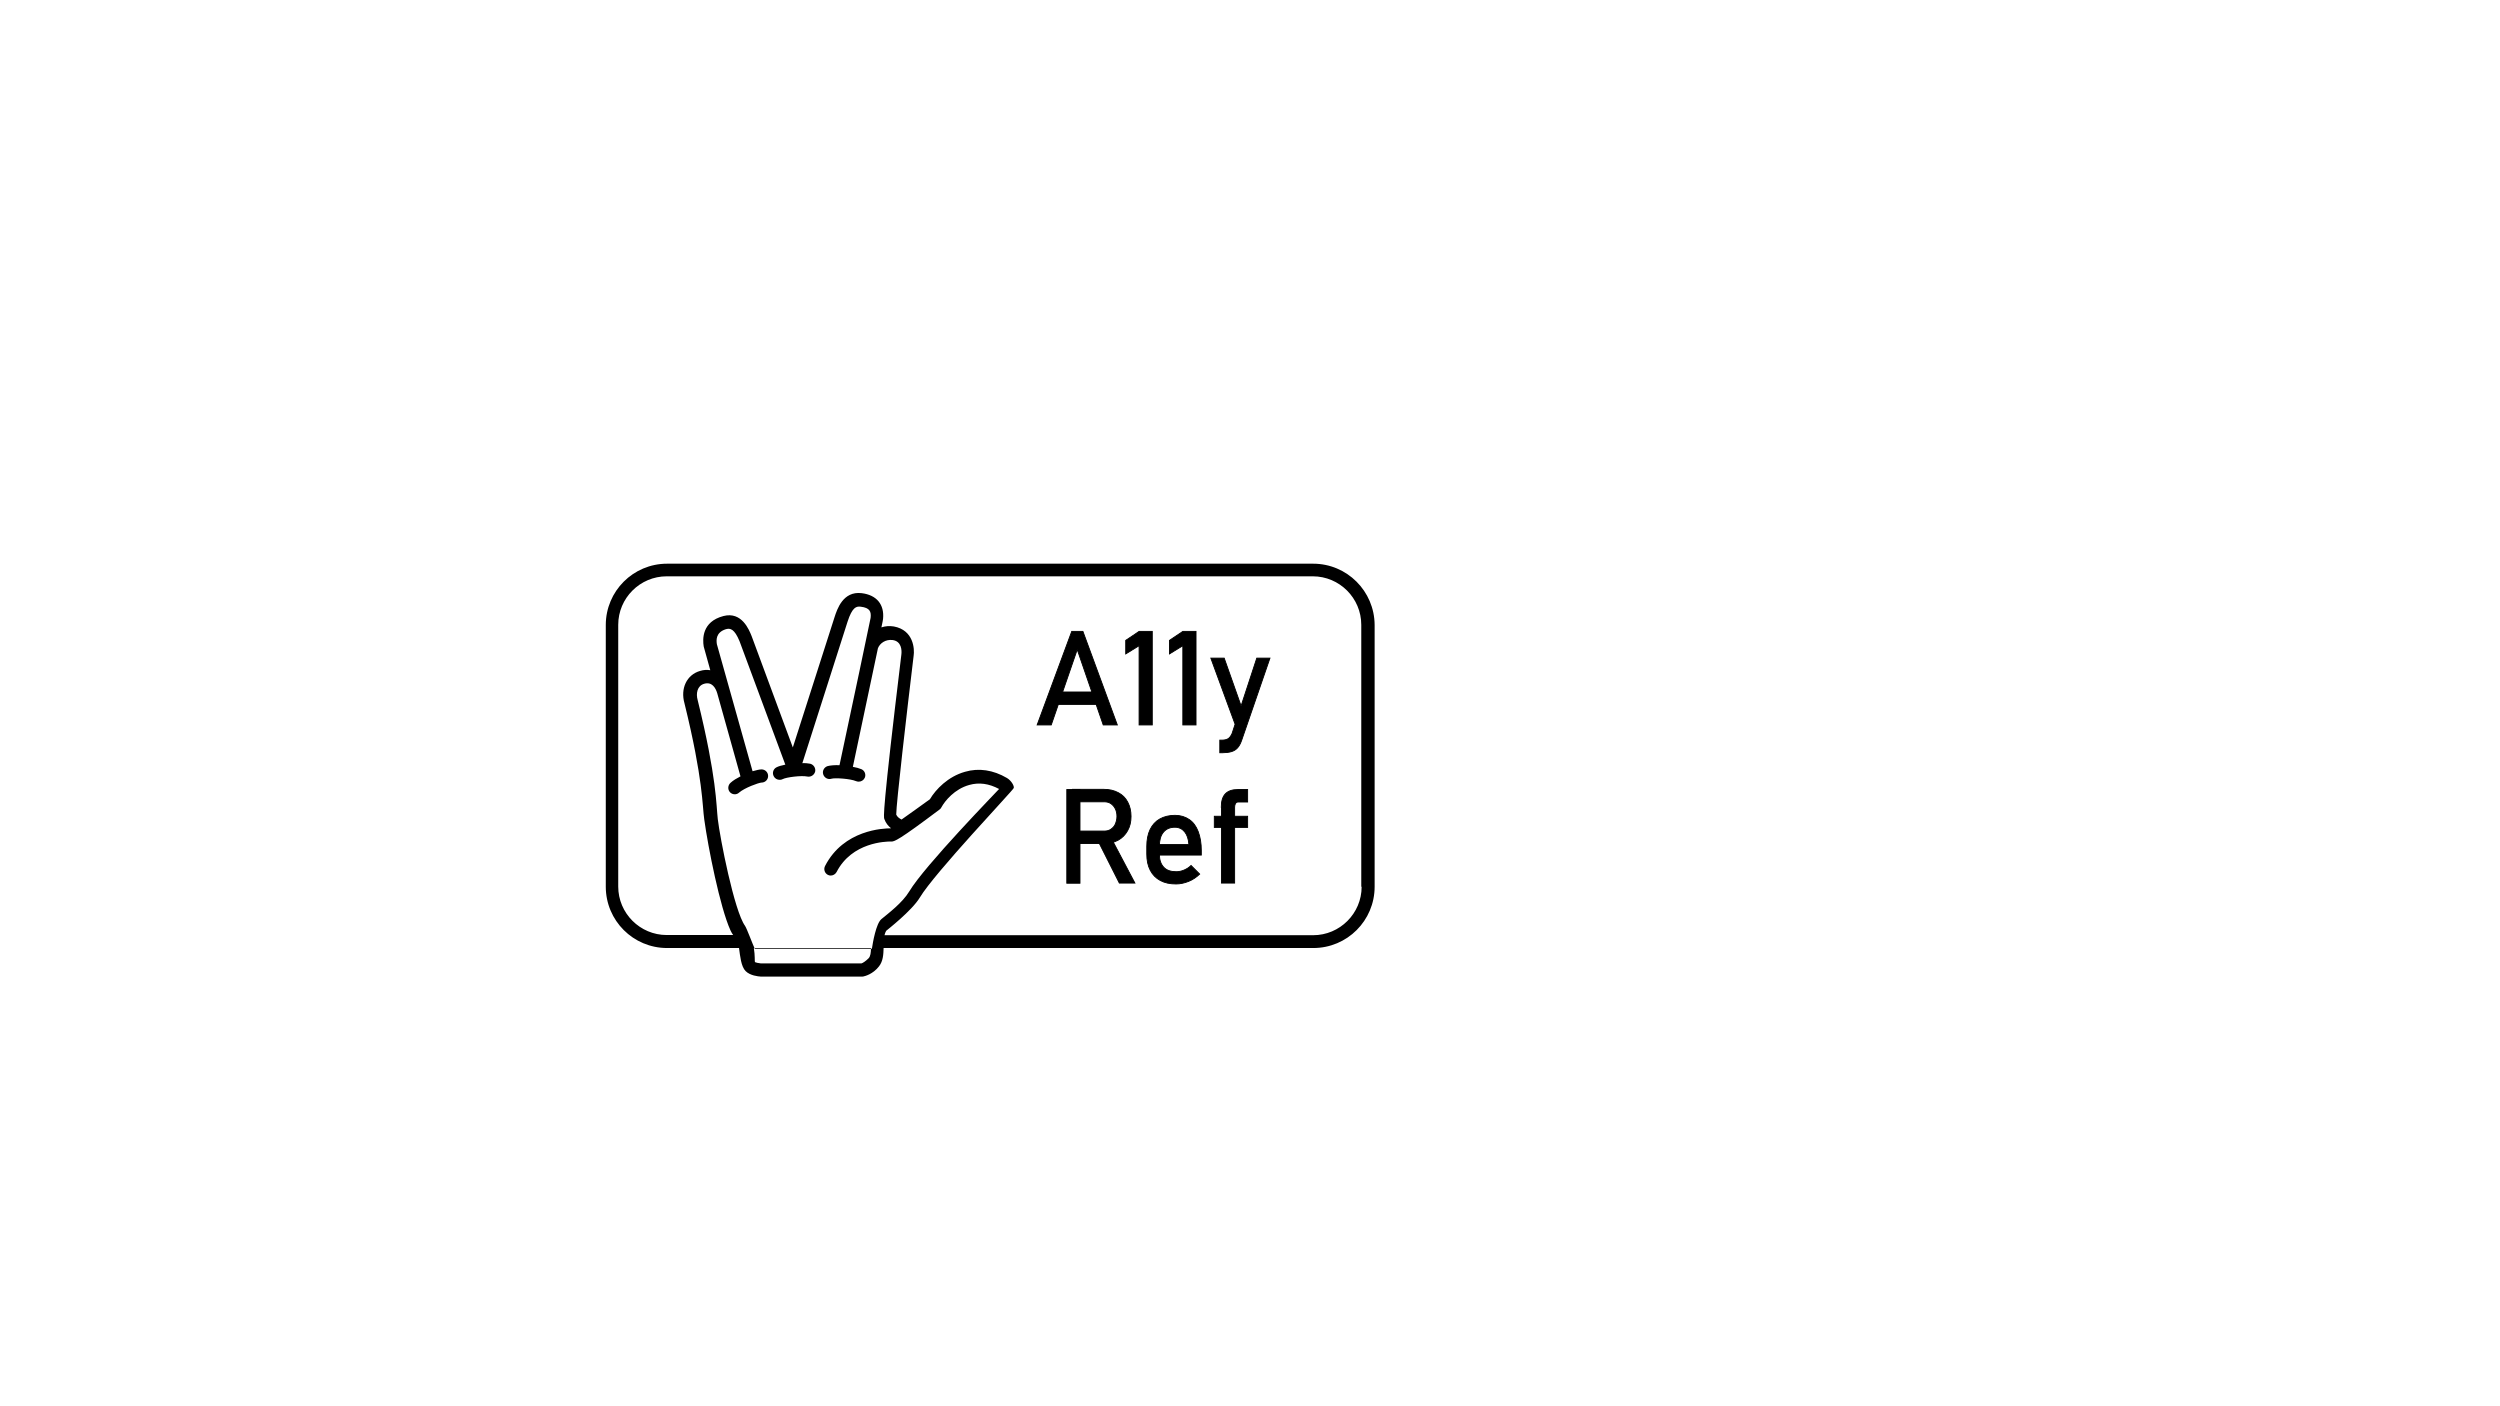
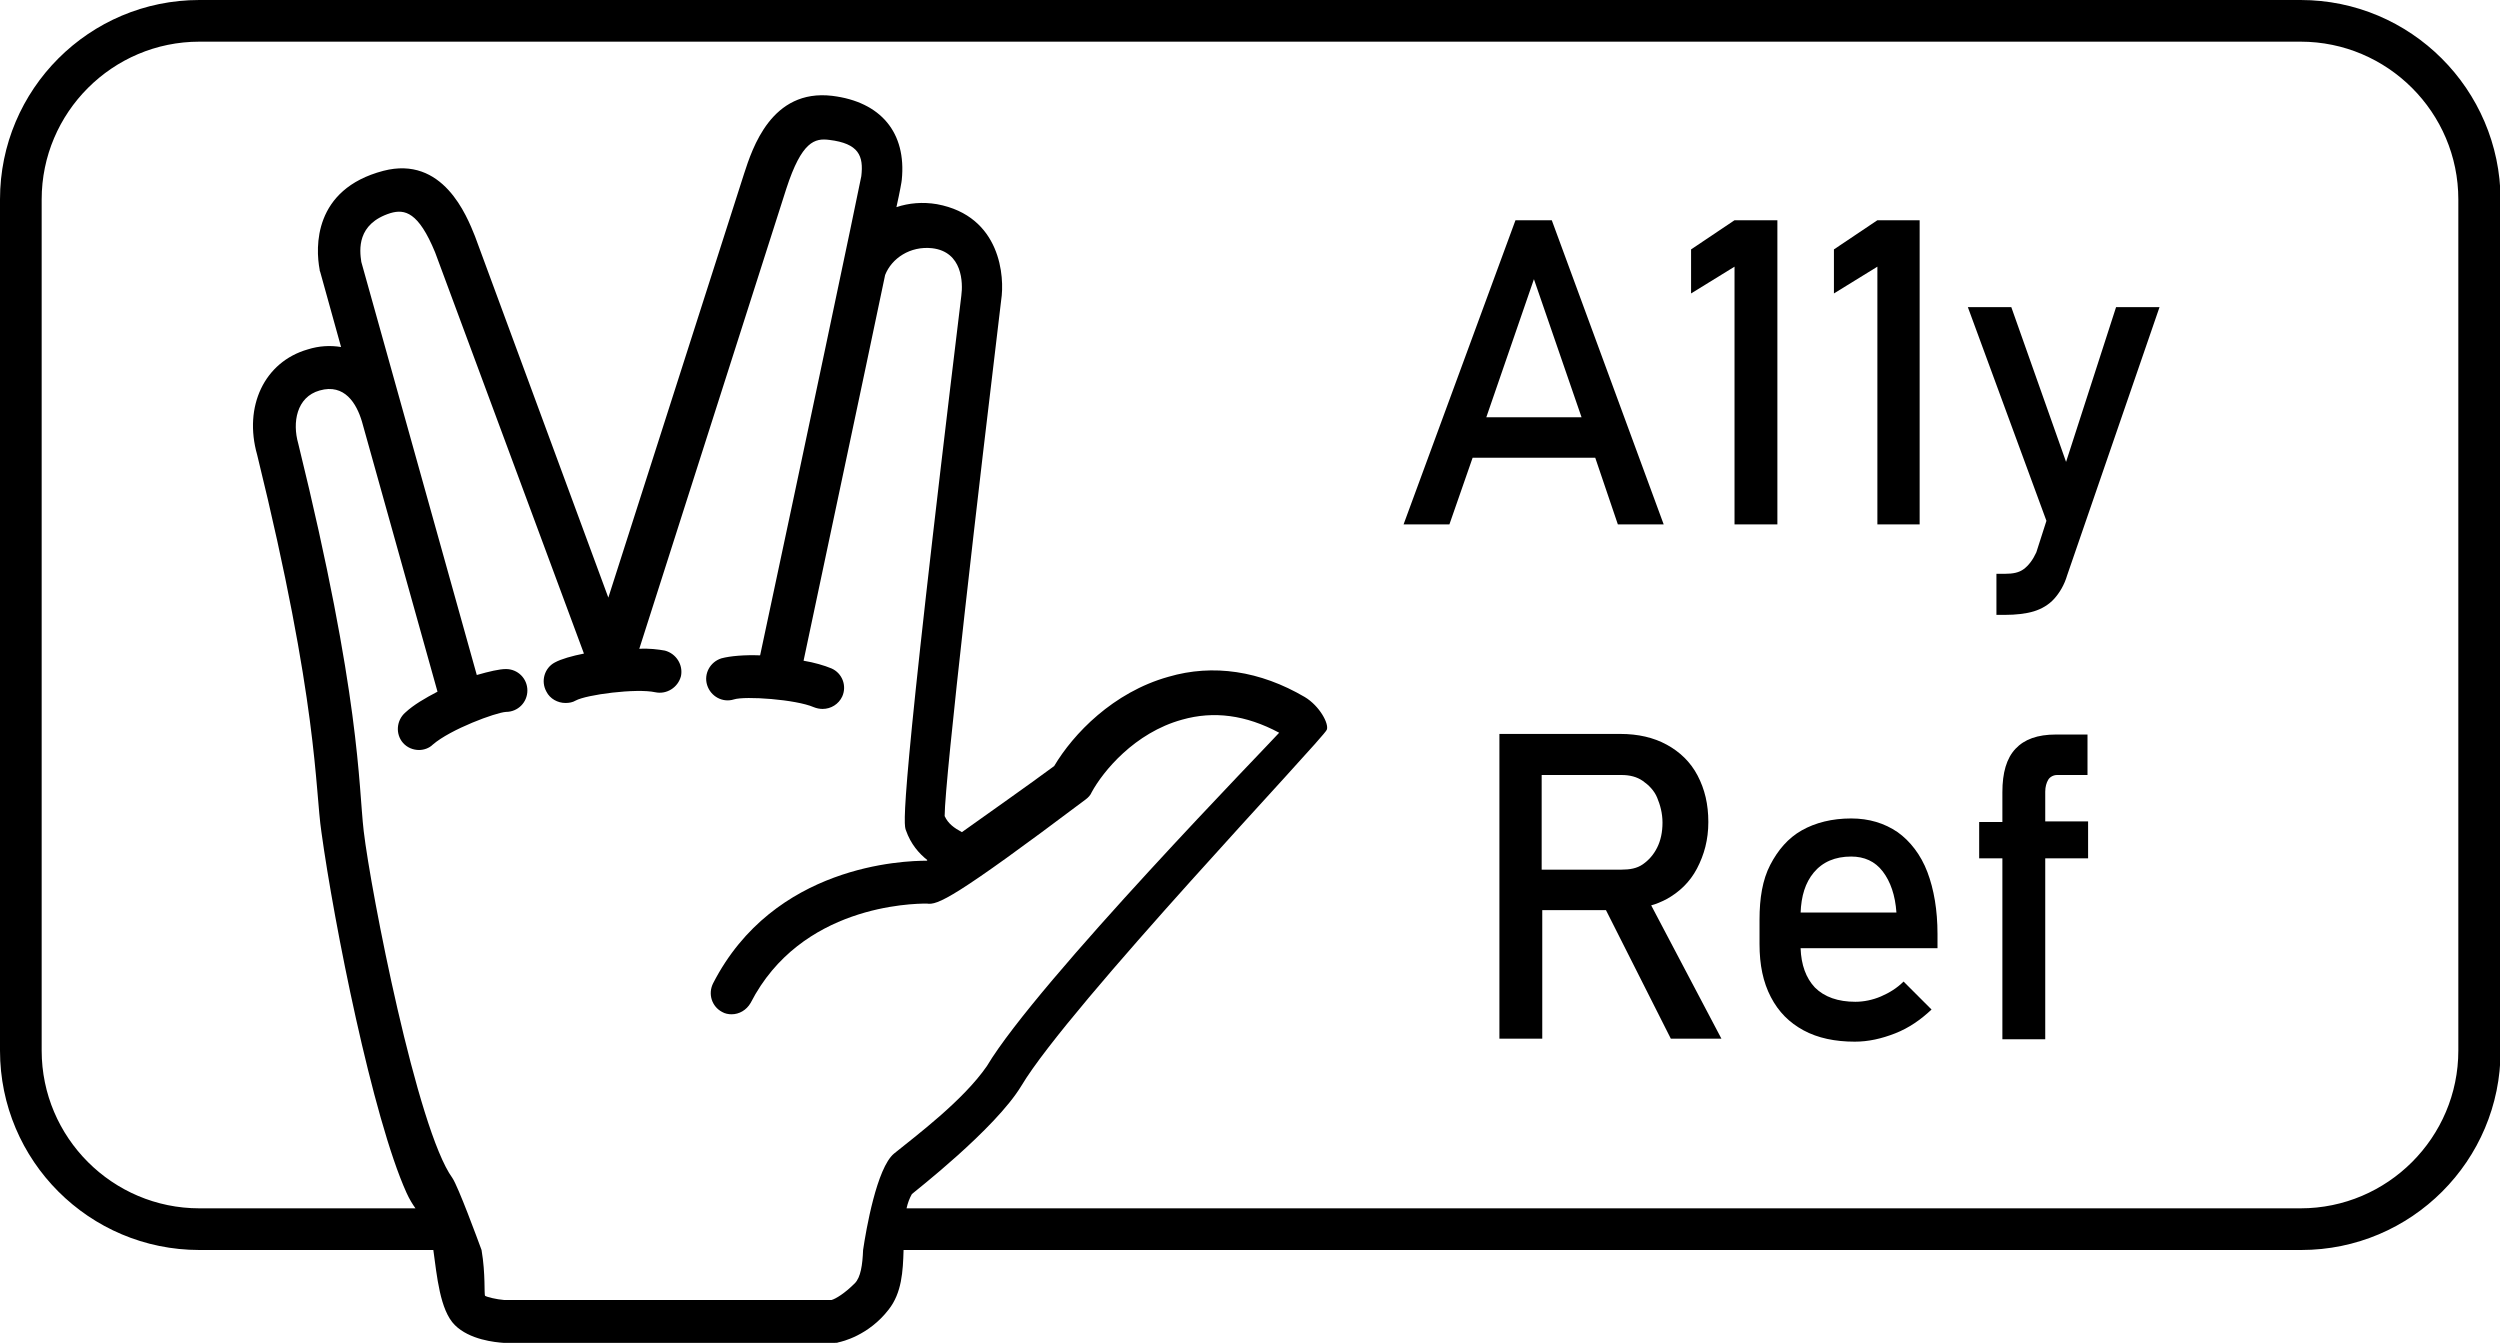
- <svg xmlns="http://www.w3.org/2000/svg" version="1.1" id="Layer_1" x="0px" y="0px" viewBox="0 0 1366 768" style="enable-background:new 0 0 1366 768;" xml:space="preserve">
-   <style type="text/css">
- 	.st0{stroke:#000000;stroke-width:0.5;stroke-miterlimit:10;}
- </style>
+ <svg xmlns="http://www.w3.org/2000/svg" version="1.1" id="Layer_1" x="0px" y="0px" viewBox="0 0 420 225.6" style="enable-background:new 0 0 420 225.6;" xml:space="preserve">
  <g>
-     <g>
-       <path class="st0" d="M585.6,345h6.1l18.8,51.1h-7.7l-14.2-41.2l-14.2,41.2h-7.7L585.6,345z M575.5,378.1h26.9v6.8h-26.9V378.1z" />
-       <path class="st0" d="M629.6,396.1h-7.2v-43.3l-7.3,4.5v-7.4l7.3-4.9h7.2V396.1z" />
-       <path class="st0" d="M653.5,396.1h-7.2v-43.3l-7.3,4.5v-7.4l7.3-4.9h7.2V396.1z" />
-       <path class="st0" d="M661.6,359.6h7.3l11.2,31.7l-4,7.8L661.6,359.6z M693.9,359.6l-15.5,45c-0.6,1.7-1.3,3-2.2,4s-2,1.7-3.4,2.1    s-3,0.6-4.9,0.6h-1.4v-6.9h1.4c1.3,0,2.4-0.3,3.2-0.8s1.5-1.5,2.1-2.8l13.5-41.2H693.9z" />
-       <path class="st0" d="M582.9,431.4h7.2v51.2h-7.2V431.4z M586,454.1h17.4c1.4,0,2.6-0.3,3.6-1s1.9-1.6,2.4-2.8s0.9-2.6,0.9-4.2    s-0.3-3-0.9-4.2s-1.4-2.1-2.4-2.8s-2.3-1-3.6-1H586v-6.8h17.2c3,0,5.5,0.6,7.8,1.8s4,2.9,5.2,5.2s1.8,4.8,1.8,7.8    s-0.6,5.5-1.9,7.8s-3,4-5.2,5.2s-4.8,1.8-7.8,1.8H586V454.1z M599.9,459.3l7.1-1.6l13.1,24.8h-8.5L599.9,459.3z" />
-       <path class="st0" d="M634,481.1c-2.4-1.3-4.2-3.1-5.5-5.6s-1.9-5.4-1.9-8.9v-4.1c0-3.6,0.6-6.7,1.8-9.2s3-4.5,5.3-5.8s5.1-2,8.3-2    c3,0,5.6,0.8,7.8,2.3s3.8,3.7,4.9,6.6s1.7,6.3,1.7,10.4v2.4h-24.6v-5.8h17.8c-0.2-3-1-5.3-2.3-6.9s-3.1-2.5-5.3-2.5    c-2.7,0-4.8,0.9-6.3,2.7s-2.2,4.3-2.2,7.6v4.6c0,3,0.8,5.3,2.4,7s3.9,2.4,6.8,2.4c1.5,0,2.9-0.3,4.3-0.9s2.7-1.4,3.8-2.5l4.7,4.7    c-1.8,1.7-3.8,3.1-6.1,4s-4.5,1.4-6.8,1.4C639.2,483,636.4,482.4,634,481.1z" />
-       <path class="st0" d="M663.5,446h18.2v6.1h-18.2V446z M667.3,441.1c0-3.2,0.7-5.7,2.2-7.3s3.8-2.4,6.9-2.4h5.3v6.8h-5.1    c-0.7,0-1.2,0.3-1.5,0.8s-0.5,1.2-0.5,2v41.5h-7.2V441.1z" />
-     </g>
-     <g>
-       <path d="M717.5,308h-353c-18.5,0-33.5,15-33.5,33.5v143c0,18.5,15,33.5,33.5,33.5h39.3c0.6,4.3,1.1,10.1,3.6,12.6    c2.5,2.5,6.8,2.9,8.2,3h55.6c0.2,0,0.5,0,0.7-0.1c0.5-0.1,5-1.1,8.4-5.5c2.2-2.8,2.4-6.4,2.5-10h234.8c18.5,0,33.5-15,33.5-33.5    v-143C751,323,736,308,717.5,308z M407.1,505.9c-5.9-8.1-13.7-48.1-14.9-58.3c-0.9-7.8-0.5-22.4-11-65.1c-1-3.5-0.3-7.8,3.6-8.9    c4.2-1.2,6.2,2.2,7.1,5.2l12.7,45.4c-2.1,1.1-4,2.2-5.4,3.5c-1.5,1.3-1.7,3.6-0.4,5.1c0.7,0.8,1.7,1.2,2.7,1.2    c0.8,0,1.7-0.3,2.3-0.9c3-2.6,10.6-5.4,12.3-5.5c2,0,3.6-1.6,3.6-3.6c0-2-1.6-3.6-3.6-3.6c0,0,0,0,0,0c-1.1,0-2.8,0.4-4.9,1    L391.7,352c-0.3-2-0.8-6.4,4.9-8.2c2.4-0.7,4.7-0.2,7.5,6.6l25,67.4c-2,0.4-3.8,0.9-4.9,1.5c-1.7,0.9-2.4,3.1-1.4,4.9    c0.6,1.2,1.9,1.9,3.2,1.9c0.6,0,1.2-0.1,1.7-0.4c1.8-1,10.2-2.1,13.4-1.4c1.9,0.4,3.8-0.8,4.3-2.7c0.4-1.9-0.8-3.8-2.7-4.3    c-1.1-0.2-2.7-0.4-4.3-0.3l24.7-77.3c2.6-8,4.8-8.5,7.2-8.2c5,0.6,5.8,2.7,5.4,6.1c-0.4,2.2-10.2,48.7-17,80.5    c-2.6-0.1-5,0.1-6.5,0.5c-1.9,0.6-3,2.6-2.4,4.5s2.6,3,4.5,2.4c1.9-0.6,10.4,0,13.4,1.3c0.5,0.2,1,0.3,1.5,0.3    c1.4,0,2.7-0.8,3.3-2.1c0.8-1.8,0-3.9-1.8-4.7c-1.2-0.5-2.9-1-4.7-1.3c3.6-17.1,9.9-46.6,13.7-64.8c1.1-2.8,4.2-4.9,7.9-4.5    c5.1,0.6,5.2,5.8,4.9,8c-10.5,86.6-9.7,88.8-9.3,89.8c0.8,2.3,2.2,3.9,3.6,5c0,0,0,0-0.1,0.1c-3.9,0-25.7,0.7-35.9,20.6    c-0.9,1.8-0.2,3.9,1.5,4.8c0.5,0.3,1.1,0.4,1.6,0.4c1.3,0,2.5-0.7,3.2-1.9c8.4-16.4,27.1-16.7,29.6-16.7    c1.8,0.3,4.5-0.8,26.7-17.5c0.4-0.3,0.8-0.7,1-1.2c1.9-3.5,7.2-10,15.2-12.2c5.3-1.5,10.7-0.8,16.3,2.2    c-1.1,1.3-40.7,41.9-49.1,56c-3.7,6.2-11.6,12.1-15.2,15.1c-2.9,2.4-4.7,12.8-5.2,16.2h-64C411.3,516.1,408.1,507.4,407.1,505.9z     M474.6,523.6c-1.7,1.7-3.2,2.6-3.9,2.8l-55,0c-1.3-0.1-2.9-0.5-3.2-0.7c-0.2-0.2,0.1-3.6-0.6-7.7h64    C475.9,520.5,475.6,522.6,474.6,523.6z M744,484.5c0,14.6-11.9,26.5-26.5,26.5H483.3c0.2-0.9,0.5-1.7,0.9-2.4    c0.3-0.3,14-10.9,18.4-18.2c8-13.4,50.8-58.4,51.3-59.8c0.4-1-1.2-4-3.7-5.5c-7.5-4.4-15.4-5.6-22.9-3.4c-9.3,2.6-16,9.6-19.2,15    c-4.6,3.4-10.6,7.6-15.5,11.1c-1.3-0.7-2.3-1.4-2.9-2.7c0-6,5.8-56,9.5-86.7c0.6-3.8,0-14.1-10.8-16.1c-2.4-0.4-4.7-0.2-6.8,0.5    c0.6-2.7,0.9-4.4,0.9-4.6c0.8-7.9-3.5-13.1-11.7-14.1c-10.2-1.2-13.4,8.8-14.8,13.1l-22.8,71.2l-22.5-60.8    c-1.4-3.5-5.4-13.6-15.4-11c-11.9,3.1-11.4,12.8-10.8,16.6c0,0.1,0,0.2,0.1,0.4l3.5,12.6c-1.8-0.3-3.7-0.2-5.6,0.4    c-7.3,2.1-10.8,9.6-8.5,17.7c10.3,41.9,9.7,56,10.8,63.4c2.1,15.3,8.6,48,14.3,60.6c0.5,1.1,1,1.9,1.5,2.6h-36.3    c-14.6,0-26.5-11.9-26.5-26.5v-143c0-14.6,11.9-26.5,26.5-26.5h353c14.6,0,26.5,11.9,26.5,26.5V484.5z" />
-     </g>
+     <path d="M271.8,88.1h7.7L260.7,37h-6.1l-18.8,51.1h7.7l3.9-11.2H268L271.8,88.1z M249.7,70.1l8-23.2l8,23.2H249.7z" />
+     <polygon points="298.6,88.1 298.6,37 291.4,37 284.1,41.9 284.1,49.3 291.4,44.8 291.4,88.1  " />
+     <polygon points="315.4,88.1 322.5,88.1 322.5,37 315.4,37 308.1,41.9 308.1,49.3 315.4,44.8  " />
+     <path d="M347.1,77.6l-9.2-26h-7.3l13.2,35.9l-1.7,5.3c-0.6,1.3-1.3,2.2-2.1,2.8s-1.8,0.8-3.2,0.8h-1.4v6.9h1.4   c1.9,0,3.6-0.2,4.9-0.6s2.5-1.1,3.4-2.1s1.7-2.3,2.2-4l15.5-45h-7.3L347.1,77.6z" />
+     <path d="M279.9,151.1c2.2-1.2,4-2.9,5.2-5.2s1.9-4.8,1.9-7.8s-0.6-5.5-1.8-7.8s-3-4-5.2-5.2s-4.8-1.8-7.8-1.8H259h-4h-3.1v51.2h7.2   v-21.6h10.7l10.9,21.6h8.5l-11.8-22.4C278.2,151.9,279.1,151.5,279.9,151.1z M272.4,146.1H259v-15.9h13.4c1.4,0,2.6,0.3,3.6,1   s1.9,1.6,2.4,2.8s0.9,2.6,0.9,4.2s-0.3,3-0.9,4.2s-1.4,2.1-2.4,2.8S273.8,146.1,272.4,146.1z" />
+     <path d="M318.8,139.8c-2.2-1.5-4.8-2.3-7.8-2.3c-3.2,0-6,0.7-8.3,2s-4,3.3-5.3,5.8s-1.8,5.6-1.8,9.2v4.1c0,3.5,0.6,6.4,1.9,8.9   s3.1,4.3,5.5,5.6s5.3,1.9,8.6,1.9c2.3,0,4.5-0.5,6.8-1.4s4.3-2.3,6.1-4l-4.7-4.7c-1.1,1.1-2.4,1.9-3.8,2.5s-2.9,0.9-4.3,0.9   c-2.9,0-5.2-0.8-6.8-2.4c-1.5-1.6-2.3-3.8-2.4-6.6h23v-2.4c0-4-0.6-7.5-1.7-10.4S320.9,141.3,318.8,139.8z M302.5,153.4   c0.1-2.9,0.8-5.1,2.2-6.8c1.5-1.8,3.6-2.7,6.3-2.7c2.2,0,4,0.8,5.3,2.5s2.1,4,2.3,6.9H302.5z" />
+     <path d="M338.6,125.8c-1.5,1.6-2.2,4-2.2,7.3v5h-3.9v6.1h3.9v30.4h7.2v-30.4h7.2V138h-7.2v-5c0-0.8,0.2-1.5,0.5-2s0.9-0.8,1.5-0.8   h5.1v-6.8h-5.3C342.3,123.4,340.1,124.2,338.6,125.8z" />
+     <path d="M386.5,0h-353C15,0,0,15,0,33.5v143C0,195,15,210,33.5,210h39.3c0.6,4.3,1.1,10.1,3.6,12.6c2.5,2.5,6.8,2.9,8.2,3h55.6   c0.2,0,0.5,0,0.7-0.1c0.5-0.1,5-1.1,8.4-5.5c2.2-2.8,2.4-6.4,2.5-10h234.8c18.5,0,33.5-15,33.5-33.5v-143C420,15,405,0,386.5,0z    M150.2,193.8c-2.9,2.4-4.7,12.8-5.2,16.2h0c-0.1,2.5-0.4,4.6-1.4,5.6c-1.7,1.7-3.2,2.6-3.9,2.8l-55,0c-1.3-0.1-2.9-0.5-3.2-0.7   c-0.2-0.2,0.1-3.6-0.6-7.7c-0.7-1.9-3.9-10.6-4.9-12.1c-5.9-8.1-13.7-48.1-14.9-58.3c-0.9-7.8-0.5-22.4-11-65.1   c-1-3.5-0.3-7.8,3.6-8.9c4.2-1.2,6.2,2.2,7.1,5.2l12.7,45.4c-2.1,1.1-4,2.2-5.4,3.5c-1.5,1.3-1.7,3.6-0.4,5.1   c0.7,0.8,1.7,1.2,2.7,1.2c0.8,0,1.7-0.3,2.3-0.9c3-2.6,10.6-5.4,12.3-5.5c2,0,3.6-1.6,3.6-3.6c0-2-1.6-3.6-3.6-3.6c0,0,0,0,0,0   c-1.1,0-2.8,0.4-4.9,1L60.7,44c-0.3-2-0.8-6.4,4.9-8.2c2.4-0.7,4.7-0.2,7.5,6.6l25,67.4c-2,0.4-3.8,0.9-4.9,1.5   c-1.7,0.9-2.4,3.1-1.4,4.9c0.6,1.2,1.9,1.9,3.2,1.9c0.6,0,1.2-0.1,1.7-0.4c1.8-1,10.2-2.1,13.4-1.4c1.9,0.4,3.8-0.8,4.3-2.7   c0.4-1.9-0.8-3.8-2.7-4.3c-1.1-0.2-2.7-0.4-4.3-0.3l24.7-77.3c2.6-8,4.8-8.5,7.2-8.2c5,0.6,5.8,2.7,5.4,6.1   c-0.4,2.2-10.2,48.7-17,80.5c-2.6-0.1-5,0.1-6.5,0.5c-1.9,0.6-3,2.6-2.4,4.5s2.6,3,4.5,2.4c1.9-0.6,10.4,0,13.4,1.3   c0.5,0.2,1,0.3,1.5,0.3c1.4,0,2.7-0.8,3.3-2.1c0.8-1.8,0-3.9-1.8-4.7c-1.2-0.5-2.9-1-4.7-1.3c3.6-17.1,9.9-46.6,13.7-64.8   c1.1-2.8,4.2-4.9,7.9-4.5c5.1,0.6,5.2,5.8,4.9,8c-10.5,86.6-9.7,88.8-9.3,89.8c0.8,2.3,2.2,3.9,3.6,5c0,0,0,0-0.1,0.1   c-3.9,0-25.7,0.7-35.9,20.6c-0.9,1.8-0.2,3.9,1.5,4.8c0.5,0.3,1.1,0.4,1.6,0.4c1.3,0,2.5-0.7,3.2-1.9c8.4-16.4,27.1-16.7,29.6-16.7   c1.8,0.3,4.5-0.8,26.7-17.5c0.4-0.3,0.8-0.7,1-1.2c1.9-3.5,7.2-10,15.2-12.2c5.3-1.5,10.7-0.8,16.3,2.2c-1.1,1.3-40.7,41.9-49.1,56   C161.8,184.9,153.9,190.8,150.2,193.8z M413,176.5c0,14.6-11.9,26.5-26.5,26.5H152.3c0.2-0.9,0.5-1.7,0.9-2.4   c0.3-0.3,14-10.9,18.4-18.2c8-13.4,50.8-58.4,51.3-59.8c0.4-1-1.2-4-3.7-5.5c-7.5-4.4-15.4-5.6-22.9-3.4c-9.3,2.6-16,9.6-19.2,15   c-4.6,3.4-10.6,7.6-15.5,11.1c-1.3-0.7-2.3-1.4-2.9-2.7c0-6,5.8-56,9.5-86.7c0.6-3.8,0-14.1-10.8-16.1c-2.4-0.4-4.7-0.2-6.8,0.5   c0.6-2.7,0.9-4.4,0.9-4.6c0.8-7.9-3.5-13.1-11.7-14.1c-10.2-1.2-13.4,8.8-14.8,13.1l-22.8,71.2L79.8,39.7   c-1.4-3.5-5.4-13.6-15.4-11C52.6,31.8,53,41.6,53.7,45.3c0,0.1,0,0.2,0.1,0.4l3.5,12.6c-1.8-0.3-3.7-0.2-5.6,0.4   c-7.3,2.1-10.8,9.6-8.5,17.7c10.3,41.9,9.7,56,10.8,63.4c2.1,15.3,8.6,48,14.3,60.6c0.5,1.1,1,1.9,1.5,2.6H33.5   C18.9,203,7,191.1,7,176.5v-143C7,18.9,18.9,7,33.5,7h353C401.1,7,413,18.9,413,33.5V176.5z" />
  </g>
</svg>
